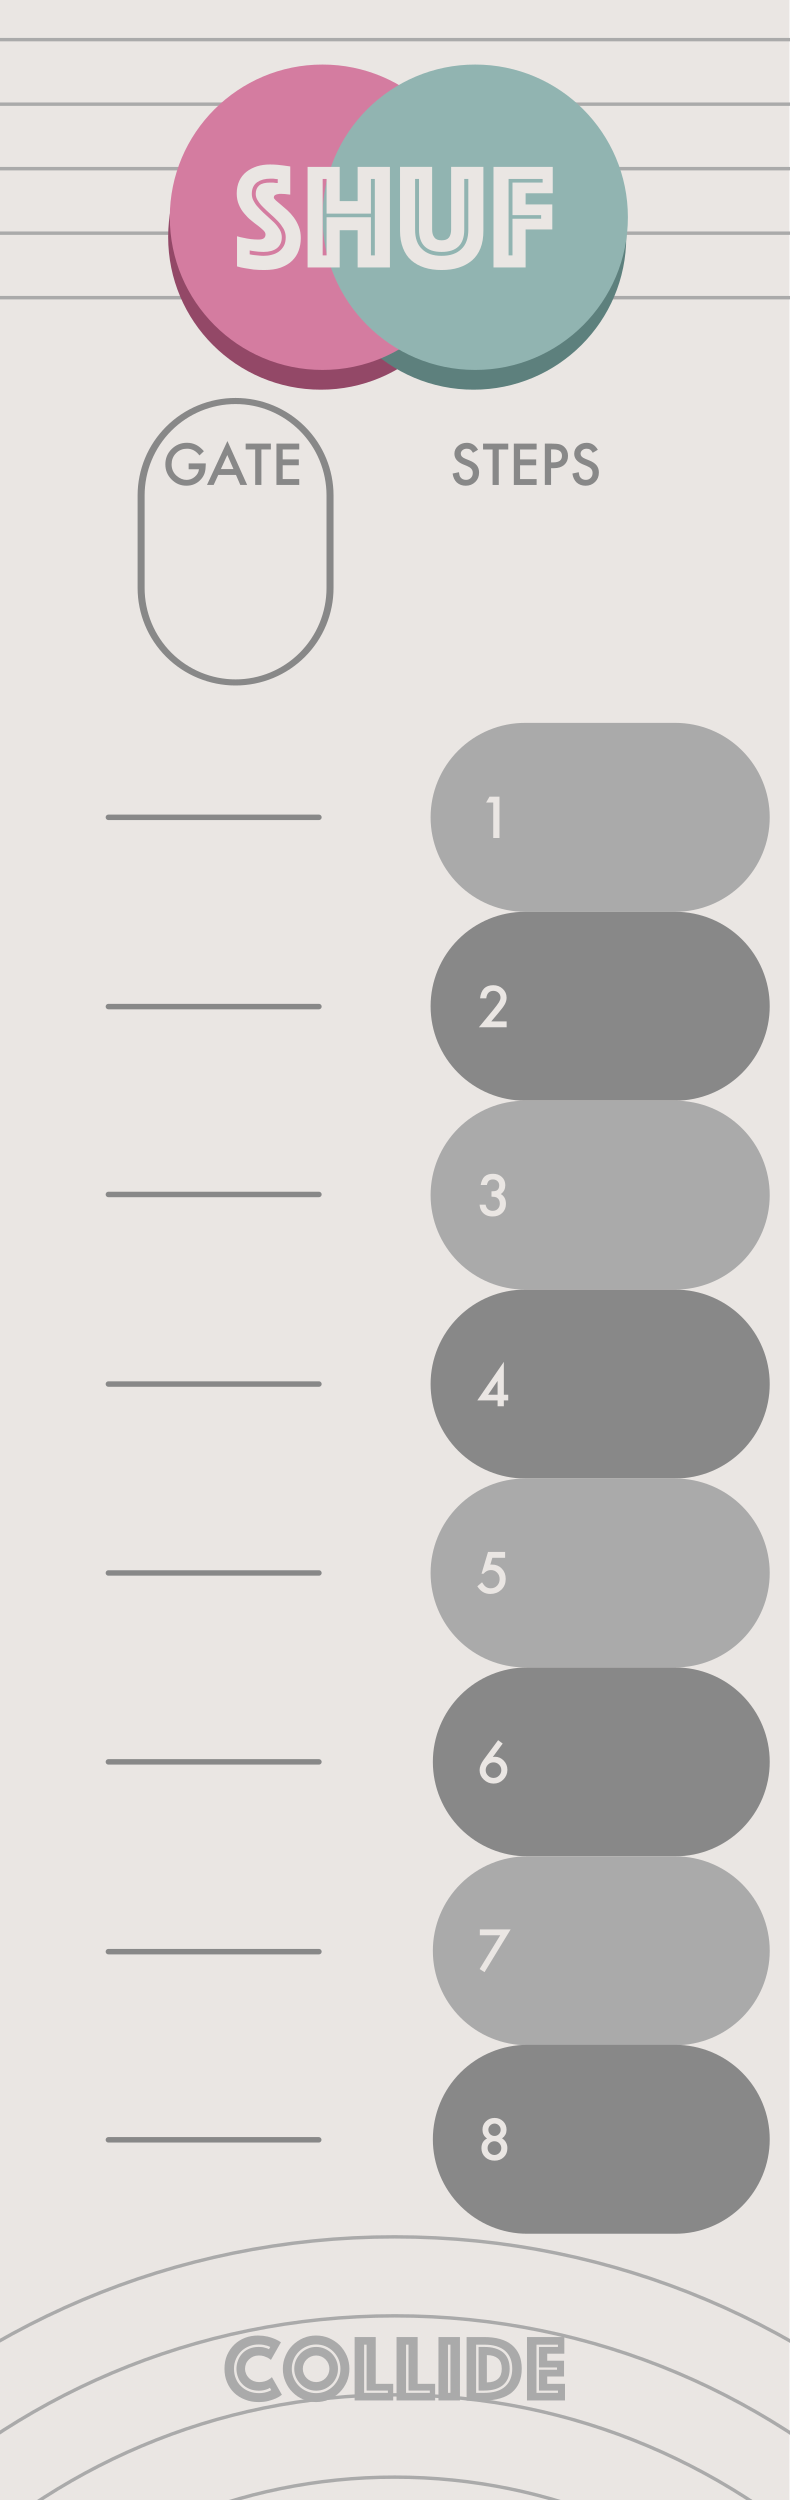
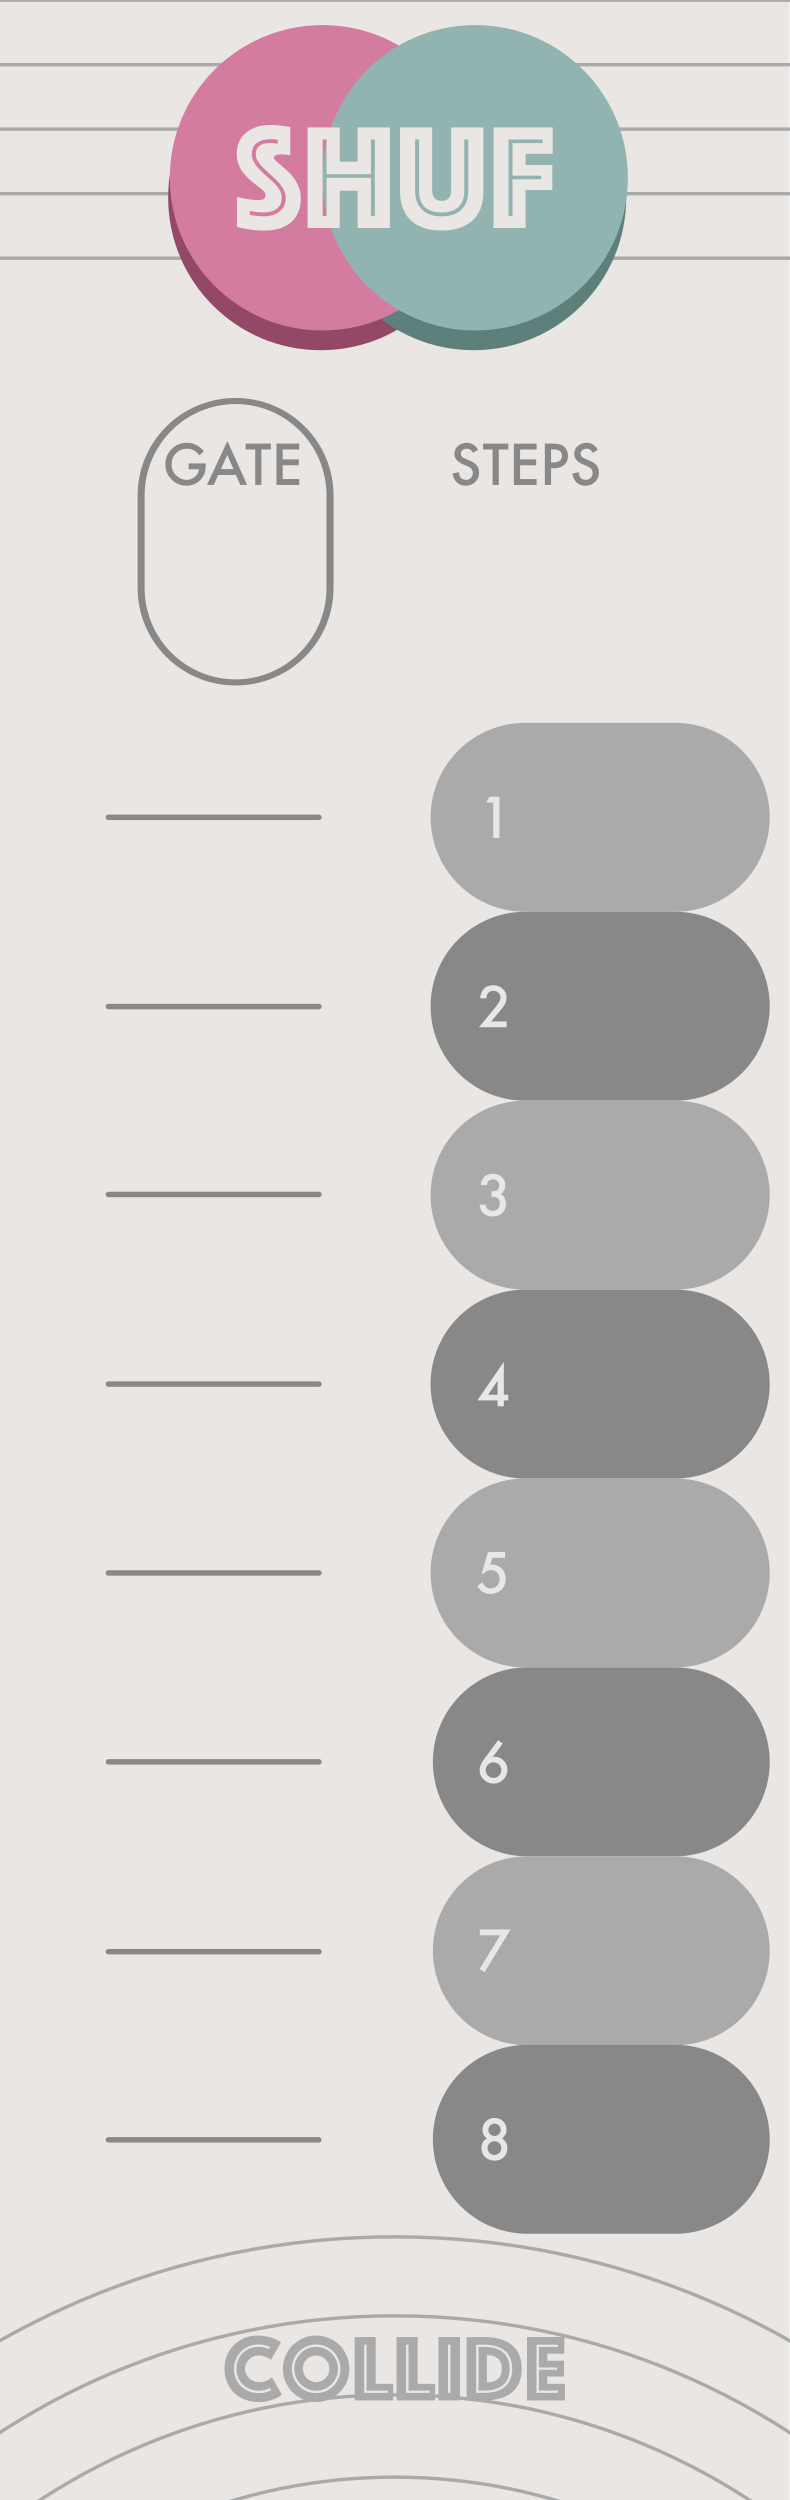
<svg xmlns="http://www.w3.org/2000/svg" width="100%" height="100%" viewBox="0 0 120 380" version="1.1" xml:space="preserve" style="fill-rule:evenodd;clip-rule:evenodd;stroke-linecap:round;stroke-linejoin:round;stroke-miterlimit:1.5;">
  <g id="background">
    <g transform="matrix(0.250246,0,0,0.250181,-1.19228e-14,0)">
      <rect x="0" y="0" width="479.528" height="1518.9" style="fill:rgb(234,230,227);" />
    </g>
-     <g transform="matrix(0.250246,0,0,0.250181,-1.25594e-15,-1.9804)">
+     <g transform="matrix(0.250246,0,0,0.250181,-1.25594e-15,-7.9804)">
      <path d="M0,32L479.528,32" style="fill:none;stroke:rgb(170,170,170);stroke-width:2.08px;" />
      <g transform="matrix(1,0,0,1,0,39.1931)">
        <path d="M0,32L479.528,32" style="fill:none;stroke:rgb(170,170,170);stroke-width:2.08px;" />
      </g>
      <g transform="matrix(1,0,0,1,0,78.3863)">
        <path d="M0,32L479.528,32" style="fill:none;stroke:rgb(170,170,170);stroke-width:2.08px;" />
      </g>
      <g transform="matrix(1,0,0,1,0,117.579)">
        <path d="M0,32L479.528,32" style="fill:none;stroke:rgb(170,170,170);stroke-width:2.08px;" />
      </g>
      <g transform="matrix(1,0,0,1,0,156.773)">
        <path d="M0,32L479.528,32" style="fill:none;stroke:rgb(170,170,170);stroke-width:2.08px;" />
      </g>
    </g>
    <g transform="matrix(0.250181,0,0,0.250181,39.0439,86.0907)">
      <g transform="matrix(0.869021,0,0,0.869021,241.926,574.305)">
        <circle cx="-182" cy="1072" r="397" style="fill:none;stroke:rgb(170,170,170);stroke-width:2.4px;" />
      </g>
      <g transform="matrix(0.994966,0,0,0.994966,264.848,439.293)">
        <circle cx="-182" cy="1072" r="397" style="fill:none;stroke:rgb(170,170,170);stroke-width:2.09px;" />
      </g>
      <g transform="matrix(1.11083,0,0,1.11083,285.935,313.087)">
        <circle cx="-182" cy="1072" r="397" style="fill:none;stroke:rgb(170,170,170);stroke-width:1.88px;" />
      </g>
      <g transform="matrix(1.2267,0,0,1.2267,307.023,186.88)">
        <circle cx="-182" cy="1072" r="397" style="fill:none;stroke:rgb(170,170,170);stroke-width:1.7px;" />
      </g>
    </g>
-     <g transform="matrix(0.250181,0,0,0.250181,0.640643,-13.7542)">
+     <g transform="matrix(0.250181,0,0,0.250181,0.640643,-19.7542)">
      <g transform="matrix(1,0,0,1,-1,8)">
        <g transform="matrix(1,0,0,1,6.20594,-24.898)">
          <circle cx="187.171" cy="215.865" r="92.774" style="fill:rgb(147,72,103);" />
        </g>
        <g transform="matrix(1,0,0,1,98.9803,-24.898)">
          <circle cx="187.171" cy="215.865" r="92.774" style="fill:rgb(93,128,125);" />
        </g>
      </g>
      <g transform="matrix(1,0,0,1,0,-4)">
        <g transform="matrix(1,0,0,1,6.20594,-24.898)">
          <circle cx="187.171" cy="215.865" r="92.774" style="fill:rgb(212,124,160);" />
        </g>
        <g transform="matrix(1,0,0,1,98.9803,-24.898)">
          <circle cx="187.171" cy="215.865" r="92.774" style="fill:rgb(145,180,177);" />
        </g>
      </g>
    </g>
    <g transform="matrix(0.288996,0,0,0.288996,11.1232,62.3544)">
      <g transform="matrix(50,0,0,50,78.576,1046.78)">
        <path d="M0.146,-0.333C0.146,-0.365 0.152,-0.395 0.163,-0.423C0.173,-0.451 0.189,-0.475 0.209,-0.496C0.229,-0.517 0.253,-0.533 0.282,-0.545C0.311,-0.557 0.343,-0.563 0.378,-0.563C0.395,-0.563 0.411,-0.562 0.425,-0.56C0.438,-0.557 0.45,-0.554 0.459,-0.551C0.47,-0.548 0.48,-0.544 0.488,-0.539L0.502,-0.563C0.491,-0.568 0.48,-0.572 0.468,-0.576C0.457,-0.579 0.444,-0.582 0.429,-0.585C0.414,-0.588 0.397,-0.589 0.378,-0.589C0.344,-0.589 0.312,-0.583 0.281,-0.571C0.25,-0.559 0.222,-0.542 0.199,-0.52C0.175,-0.497 0.156,-0.47 0.142,-0.439C0.127,-0.407 0.12,-0.372 0.12,-0.333C0.12,-0.294 0.127,-0.258 0.141,-0.227C0.154,-0.196 0.173,-0.169 0.197,-0.147C0.221,-0.124 0.249,-0.107 0.281,-0.095C0.313,-0.083 0.347,-0.077 0.383,-0.077C0.403,-0.077 0.421,-0.079 0.437,-0.082C0.453,-0.085 0.467,-0.089 0.478,-0.093C0.491,-0.098 0.502,-0.103 0.512,-0.109L0.498,-0.133C0.489,-0.127 0.479,-0.122 0.468,-0.118C0.458,-0.114 0.446,-0.111 0.432,-0.108C0.418,-0.105 0.402,-0.103 0.383,-0.103C0.346,-0.103 0.313,-0.109 0.284,-0.121C0.255,-0.133 0.23,-0.149 0.21,-0.17C0.189,-0.191 0.173,-0.215 0.163,-0.243C0.152,-0.271 0.146,-0.301 0.146,-0.333ZM0.02,-0.333C0.02,-0.386 0.029,-0.435 0.048,-0.478C0.067,-0.521 0.092,-0.557 0.124,-0.588C0.156,-0.619 0.193,-0.642 0.236,-0.659C0.279,-0.675 0.324,-0.683 0.372,-0.683C0.41,-0.683 0.444,-0.679 0.474,-0.672C0.503,-0.665 0.529,-0.656 0.55,-0.647C0.575,-0.636 0.596,-0.625 0.614,-0.612L0.509,-0.427C0.498,-0.435 0.487,-0.443 0.474,-0.45C0.463,-0.455 0.449,-0.46 0.434,-0.466C0.418,-0.471 0.4,-0.473 0.38,-0.473C0.359,-0.473 0.34,-0.469 0.323,-0.462C0.306,-0.455 0.291,-0.445 0.278,-0.432C0.265,-0.419 0.254,-0.405 0.247,-0.388C0.24,-0.371 0.236,-0.352 0.236,-0.333C0.236,-0.314 0.24,-0.296 0.248,-0.279C0.255,-0.262 0.266,-0.247 0.279,-0.234C0.292,-0.221 0.308,-0.211 0.326,-0.204C0.344,-0.197 0.364,-0.193 0.385,-0.193C0.406,-0.193 0.425,-0.196 0.442,-0.201C0.459,-0.206 0.473,-0.212 0.484,-0.219C0.497,-0.226 0.509,-0.235 0.519,-0.245L0.624,-0.06C0.606,-0.045 0.585,-0.032 0.56,-0.021C0.539,-0.012 0.513,-0.003 0.483,0.005C0.453,0.013 0.419,0.017 0.38,0.017C0.328,0.017 0.28,0.009 0.236,-0.009C0.192,-0.026 0.154,-0.049 0.122,-0.08C0.09,-0.111 0.065,-0.148 0.047,-0.191C0.029,-0.234 0.02,-0.281 0.02,-0.333Z" style="fill:rgb(170,170,170);fill-rule:nonzero;" />
      </g>
      <g transform="matrix(50,0,0,50,109.276,1046.78)">
        <path d="M0.02,-0.333C0.02,-0.381 0.029,-0.426 0.048,-0.469C0.066,-0.512 0.091,-0.549 0.123,-0.581C0.154,-0.612 0.191,-0.637 0.234,-0.656C0.277,-0.674 0.322,-0.683 0.37,-0.683C0.418,-0.683 0.463,-0.674 0.506,-0.656C0.549,-0.637 0.586,-0.612 0.618,-0.581C0.649,-0.549 0.674,-0.512 0.693,-0.469C0.711,-0.426 0.72,-0.381 0.72,-0.333C0.72,-0.285 0.711,-0.24 0.693,-0.197C0.674,-0.154 0.649,-0.117 0.618,-0.086C0.586,-0.054 0.549,-0.029 0.506,-0.011C0.463,0.008 0.418,0.017 0.37,0.017C0.322,0.017 0.277,0.008 0.234,-0.011C0.191,-0.029 0.154,-0.054 0.123,-0.086C0.091,-0.117 0.066,-0.154 0.048,-0.197C0.029,-0.24 0.02,-0.285 0.02,-0.333ZM0.114,-0.333C0.114,-0.298 0.121,-0.265 0.134,-0.234C0.147,-0.203 0.166,-0.175 0.189,-0.152C0.212,-0.129 0.24,-0.11 0.271,-0.097C0.302,-0.084 0.335,-0.077 0.37,-0.077C0.405,-0.077 0.439,-0.084 0.47,-0.097C0.501,-0.11 0.528,-0.129 0.551,-0.152C0.574,-0.175 0.593,-0.203 0.606,-0.234C0.619,-0.265 0.626,-0.298 0.626,-0.333C0.626,-0.368 0.619,-0.401 0.606,-0.433C0.593,-0.464 0.574,-0.491 0.551,-0.514C0.528,-0.537 0.501,-0.556 0.47,-0.569C0.439,-0.582 0.405,-0.589 0.37,-0.589C0.335,-0.589 0.302,-0.582 0.271,-0.569C0.24,-0.556 0.212,-0.537 0.189,-0.514C0.166,-0.491 0.147,-0.464 0.134,-0.433C0.121,-0.401 0.114,-0.368 0.114,-0.333ZM0.23,-0.333C0.23,-0.314 0.234,-0.296 0.241,-0.279C0.248,-0.262 0.258,-0.247 0.271,-0.234C0.284,-0.221 0.299,-0.211 0.316,-0.204C0.333,-0.197 0.351,-0.193 0.37,-0.193C0.389,-0.193 0.408,-0.197 0.425,-0.204C0.442,-0.211 0.456,-0.221 0.469,-0.234C0.482,-0.247 0.492,-0.262 0.499,-0.279C0.506,-0.296 0.51,-0.314 0.51,-0.333C0.51,-0.352 0.506,-0.371 0.499,-0.388C0.492,-0.405 0.482,-0.419 0.469,-0.432C0.456,-0.445 0.442,-0.455 0.425,-0.462C0.408,-0.469 0.389,-0.473 0.37,-0.473C0.351,-0.473 0.333,-0.469 0.316,-0.462C0.299,-0.455 0.284,-0.445 0.271,-0.432C0.258,-0.419 0.248,-0.405 0.241,-0.388C0.234,-0.371 0.23,-0.352 0.23,-0.333ZM0.37,-0.103C0.338,-0.103 0.308,-0.109 0.281,-0.121C0.253,-0.133 0.229,-0.15 0.208,-0.171C0.187,-0.192 0.17,-0.216 0.158,-0.244C0.146,-0.271 0.14,-0.301 0.14,-0.333C0.14,-0.365 0.146,-0.395 0.158,-0.423C0.17,-0.45 0.187,-0.474 0.208,-0.496C0.229,-0.517 0.253,-0.533 0.281,-0.545C0.308,-0.557 0.338,-0.563 0.37,-0.563C0.402,-0.563 0.432,-0.557 0.46,-0.545C0.487,-0.533 0.511,-0.517 0.533,-0.496C0.554,-0.474 0.57,-0.45 0.582,-0.423C0.594,-0.395 0.6,-0.365 0.6,-0.333C0.6,-0.301 0.594,-0.271 0.582,-0.244C0.57,-0.216 0.554,-0.192 0.533,-0.171C0.511,-0.15 0.487,-0.133 0.46,-0.121C0.432,-0.109 0.402,-0.103 0.37,-0.103Z" style="fill:rgb(170,170,170);fill-rule:nonzero;" />
      </g>
      <g transform="matrix(50,0,0,50,146.276,1046.78)">
-         <path d="M0.035,-0.667L0.257,-0.667L0.257,-0.175L0.441,-0.175L0.441,0L0.035,0L0.035,-0.667ZM0.385,-0.08L0.385,-0.104L0.161,-0.104L0.161,-0.587L0.135,-0.587L0.135,-0.08L0.385,-0.08Z" style="fill:rgb(170,170,170);fill-rule:nonzero;" />
+         <path d="M0.035,-0.667L0.257,-0.667L0.257,-0.175L0.441,-0.175L0.441,-0L0.035,-0L0.035,-0.667ZM0.385,-0.08L0.385,-0.104L0.161,-0.104L0.161,-0.587L0.135,-0.587L0.135,-0.08L0.385,-0.08Z" style="fill:rgb(170,170,170);fill-rule:nonzero;" />
      </g>
      <g transform="matrix(50,0,0,50,168.326,1046.78)">
-         <path d="M0.035,-0.667L0.257,-0.667L0.257,-0.175L0.441,-0.175L0.441,0L0.035,0L0.035,-0.667ZM0.385,-0.08L0.385,-0.104L0.161,-0.104L0.161,-0.587L0.135,-0.587L0.135,-0.08L0.385,-0.08Z" style="fill:rgb(170,170,170);fill-rule:nonzero;" />
+         <path d="M0.035,-0.667L0.257,-0.667L0.257,-0.175L0.441,-0.175L0.441,-0L0.035,-0L0.035,-0.667ZM0.385,-0.08L0.385,-0.104L0.161,-0.104L0.161,-0.587L0.135,-0.587L0.135,-0.08L0.385,-0.08Z" style="fill:rgb(170,170,170);fill-rule:nonzero;" />
      </g>
      <g transform="matrix(50,0,0,50,190.376,1046.78)">
-         <path d="M0.035,-0.667L0.261,-0.667L0.261,0L0.035,0L0.035,-0.667ZM0.161,-0.08L0.161,-0.587L0.135,-0.587L0.135,-0.08L0.161,-0.08Z" style="fill:rgb(170,170,170);fill-rule:nonzero;" />
+         <path d="M0.035,-0.667L0.261,-0.667L0.261,-0L0.035,-0L0.035,-0.667ZM0.161,-0.08L0.161,-0.587L0.135,-0.587L0.135,-0.08L0.161,-0.08Z" style="fill:rgb(170,170,170);fill-rule:nonzero;" />
      </g>
      <g transform="matrix(50,0,0,50,205.176,1046.78)">
-         <path d="M0.035,0L0.035,-0.667L0.22,-0.667C0.283,-0.667 0.339,-0.66 0.388,-0.646C0.437,-0.632 0.478,-0.611 0.512,-0.583C0.545,-0.555 0.571,-0.52 0.589,-0.479C0.606,-0.437 0.615,-0.389 0.615,-0.334C0.615,-0.279 0.606,-0.231 0.589,-0.19C0.571,-0.148 0.545,-0.113 0.512,-0.085C0.478,-0.057 0.437,-0.036 0.388,-0.022C0.339,-0.007 0.283,0 0.22,0L0.035,0ZM0.161,-0.104L0.161,-0.563L0.22,-0.563C0.305,-0.563 0.371,-0.544 0.418,-0.506C0.464,-0.467 0.488,-0.41 0.488,-0.334C0.488,-0.258 0.464,-0.201 0.418,-0.162C0.371,-0.123 0.305,-0.104 0.22,-0.104L0.161,-0.104ZM0.135,-0.08L0.22,-0.08C0.317,-0.08 0.391,-0.102 0.441,-0.147C0.49,-0.191 0.515,-0.253 0.515,-0.334C0.515,-0.415 0.49,-0.477 0.441,-0.521C0.391,-0.565 0.317,-0.587 0.22,-0.587L0.135,-0.587L0.135,-0.08ZM0.248,-0.19C0.298,-0.19 0.337,-0.202 0.364,-0.226C0.391,-0.249 0.405,-0.285 0.405,-0.334C0.405,-0.383 0.391,-0.419 0.364,-0.442C0.337,-0.465 0.298,-0.477 0.248,-0.477L0.248,-0.19Z" style="fill:rgb(170,170,170);fill-rule:nonzero;" />
+         <path d="M0.035,-0L0.035,-0.667L0.22,-0.667C0.283,-0.667 0.339,-0.66 0.388,-0.646C0.437,-0.632 0.478,-0.611 0.512,-0.583C0.545,-0.555 0.571,-0.52 0.589,-0.479C0.606,-0.437 0.615,-0.389 0.615,-0.334C0.615,-0.279 0.606,-0.231 0.589,-0.19C0.571,-0.148 0.545,-0.113 0.512,-0.085C0.478,-0.057 0.437,-0.036 0.388,-0.022C0.339,-0.007 0.283,-0 0.22,-0L0.035,-0ZM0.161,-0.104L0.161,-0.563L0.22,-0.563C0.305,-0.563 0.371,-0.544 0.418,-0.506C0.464,-0.467 0.488,-0.41 0.488,-0.334C0.488,-0.258 0.464,-0.201 0.418,-0.162C0.371,-0.123 0.305,-0.104 0.22,-0.104L0.161,-0.104ZM0.135,-0.08L0.22,-0.08C0.317,-0.08 0.391,-0.102 0.441,-0.147C0.49,-0.191 0.515,-0.253 0.515,-0.334C0.515,-0.415 0.49,-0.477 0.441,-0.521C0.391,-0.565 0.317,-0.587 0.22,-0.587L0.135,-0.587L0.135,-0.08ZM0.248,-0.19C0.298,-0.19 0.337,-0.202 0.364,-0.226C0.391,-0.249 0.405,-0.285 0.405,-0.334C0.405,-0.383 0.391,-0.419 0.364,-0.442C0.337,-0.465 0.298,-0.477 0.248,-0.477L0.248,-0.19Z" style="fill:rgb(170,170,170);fill-rule:nonzero;" />
      </g>
      <g transform="matrix(50,0,0,50,236.926,1046.78)">
-         <path d="M0.035,-0.667L0.428,-0.667L0.428,-0.492L0.248,-0.492L0.248,-0.418L0.425,-0.418L0.425,-0.252L0.248,-0.252L0.248,-0.175L0.435,-0.175L0.435,0L0.035,0L0.035,-0.667ZM0.361,-0.08L0.361,-0.104L0.161,-0.104L0.161,-0.323L0.351,-0.323L0.351,-0.347L0.161,-0.347L0.161,-0.563L0.361,-0.563L0.361,-0.587L0.135,-0.587L0.135,-0.08L0.361,-0.08Z" style="fill:rgb(170,170,170);fill-rule:nonzero;" />
-       </g>
-     </g>
-     <g transform="matrix(0.0949447,0,0,0.0949447,26.0868,-72.1411)">
+         <path d="M0.035,-0.667L0.428,-0.667L0.428,-0.492L0.248,-0.492L0.248,-0.418L0.425,-0.418L0.425,-0.252L0.248,-0.252L0.248,-0.175L0.435,-0.175L0.435,-0L0.035,-0L0.035,-0.667ZM0.361,-0.08L0.361,-0.104L0.161,-0.104L0.161,-0.323L0.351,-0.323L0.351,-0.347L0.161,-0.347L0.161,-0.563L0.361,-0.563L0.361,-0.587L0.135,-0.587L0.135,-0.08L0.361,-0.08Z" style="fill:rgb(170,170,170);fill-rule:nonzero;" />
+       </g>
+     </g>
+     <g transform="matrix(0.0949447,0,0,0.0949447,26.0868,-78.1411)">
      <g transform="matrix(241.379,0,0,241.379,100.602,1188)">
        <path d="M0.101,-0.087C0.11,-0.085 0.12,-0.083 0.131,-0.082C0.14,-0.081 0.15,-0.08 0.161,-0.079C0.171,-0.078 0.181,-0.077 0.192,-0.077C0.211,-0.077 0.229,-0.079 0.247,-0.084C0.264,-0.088 0.28,-0.095 0.294,-0.105C0.308,-0.115 0.319,-0.128 0.328,-0.144C0.336,-0.159 0.34,-0.178 0.34,-0.201C0.34,-0.22 0.335,-0.239 0.326,-0.256C0.316,-0.273 0.304,-0.29 0.289,-0.306C0.274,-0.322 0.258,-0.337 0.241,-0.352C0.224,-0.367 0.208,-0.382 0.193,-0.397C0.178,-0.411 0.165,-0.427 0.156,-0.442C0.146,-0.456 0.141,-0.472 0.141,-0.488C0.141,-0.512 0.149,-0.531 0.164,-0.544C0.179,-0.557 0.204,-0.563 0.238,-0.563C0.243,-0.563 0.249,-0.563 0.255,-0.563C0.26,-0.562 0.266,-0.562 0.271,-0.561C0.276,-0.56 0.282,-0.56 0.287,-0.56L0.287,-0.586C0.282,-0.586 0.277,-0.586 0.272,-0.587C0.267,-0.588 0.262,-0.588 0.257,-0.589C0.251,-0.589 0.245,-0.589 0.239,-0.589C0.203,-0.589 0.173,-0.581 0.15,-0.565C0.127,-0.548 0.115,-0.523 0.115,-0.488C0.115,-0.469 0.12,-0.452 0.13,-0.436C0.139,-0.419 0.152,-0.403 0.167,-0.388C0.182,-0.372 0.198,-0.357 0.215,-0.342C0.232,-0.327 0.247,-0.313 0.263,-0.298C0.278,-0.283 0.29,-0.267 0.3,-0.251C0.309,-0.235 0.314,-0.218 0.314,-0.201C0.314,-0.169 0.303,-0.145 0.282,-0.128C0.26,-0.111 0.23,-0.103 0.192,-0.103C0.169,-0.103 0.149,-0.105 0.13,-0.108C0.12,-0.109 0.11,-0.111 0.101,-0.113L0.101,-0.087ZM0.017,-0.207C0.032,-0.202 0.047,-0.199 0.063,-0.196C0.076,-0.193 0.092,-0.19 0.109,-0.188C0.126,-0.186 0.143,-0.185 0.16,-0.185C0.191,-0.185 0.206,-0.196 0.206,-0.219C0.206,-0.228 0.201,-0.237 0.192,-0.246C0.183,-0.255 0.171,-0.265 0.157,-0.276C0.142,-0.286 0.127,-0.299 0.111,-0.312C0.094,-0.325 0.079,-0.341 0.065,-0.358C0.05,-0.375 0.038,-0.395 0.029,-0.417C0.02,-0.438 0.015,-0.463 0.015,-0.491C0.015,-0.522 0.021,-0.55 0.032,-0.574C0.043,-0.598 0.059,-0.618 0.079,-0.634C0.099,-0.65 0.123,-0.662 0.15,-0.671C0.177,-0.679 0.205,-0.683 0.236,-0.683C0.252,-0.683 0.268,-0.682 0.284,-0.681C0.3,-0.679 0.314,-0.677 0.327,-0.676C0.342,-0.674 0.356,-0.672 0.37,-0.67L0.37,-0.483L0.334,-0.487C0.327,-0.488 0.32,-0.488 0.313,-0.488C0.309,-0.488 0.304,-0.488 0.298,-0.488C0.292,-0.487 0.286,-0.486 0.281,-0.485C0.276,-0.484 0.271,-0.481 0.267,-0.478C0.263,-0.475 0.261,-0.47 0.261,-0.464C0.261,-0.459 0.266,-0.452 0.275,-0.444C0.284,-0.436 0.295,-0.427 0.308,-0.416C0.321,-0.405 0.335,-0.393 0.351,-0.379C0.366,-0.365 0.381,-0.349 0.394,-0.331C0.407,-0.313 0.418,-0.293 0.427,-0.27C0.436,-0.247 0.44,-0.222 0.44,-0.194C0.44,-0.165 0.435,-0.137 0.426,-0.112C0.417,-0.086 0.402,-0.064 0.383,-0.045C0.363,-0.025 0.338,-0.011 0.307,0.001C0.276,0.012 0.24,0.017 0.198,0.017C0.173,0.017 0.149,0.016 0.128,0.014C0.106,0.011 0.087,0.008 0.07,0.005C0.051,0.002 0.033,-0.002 0.017,-0.007L0.017,-0.207Z" style="fill:rgb(234,230,227);fill-rule:nonzero;" />
      </g>
      <g transform="matrix(241.379,0,0,241.379,209.223,1188)">
-         <path d="M0.035,-0.667L0.248,-0.667L0.248,-0.44L0.367,-0.44L0.367,-0.667L0.581,-0.667L0.581,0L0.367,0L0.367,-0.247L0.248,-0.247L0.248,0L0.035,0L0.035,-0.667ZM0.161,-0.08L0.161,-0.333L0.455,-0.333L0.455,-0.08L0.481,-0.08L0.481,-0.587L0.455,-0.587L0.455,-0.357L0.161,-0.357L0.161,-0.587L0.135,-0.587L0.135,-0.08L0.161,-0.08Z" style="fill:rgb(234,230,227);fill-rule:nonzero;" />
+         <path d="M0.035,-0.667L0.248,-0.667L0.248,-0.44L0.367,-0.44L0.367,-0.667L0.581,-0.667L0.581,-0L0.367,-0L0.367,-0.247L0.248,-0.247L0.248,-0L0.035,-0L0.035,-0.667ZM0.161,-0.08L0.161,-0.333L0.455,-0.333L0.455,-0.08L0.481,-0.08L0.481,-0.587L0.455,-0.587L0.455,-0.357L0.161,-0.357L0.161,-0.587L0.135,-0.587L0.135,-0.08L0.161,-0.08Z" style="fill:rgb(234,230,227);fill-rule:nonzero;" />
      </g>
      <g transform="matrix(241.379,0,0,241.379,357.913,1188)">
        <path d="M0.308,0.017C0.266,0.017 0.228,0.012 0.194,0.001C0.16,-0.01 0.131,-0.026 0.107,-0.047C0.083,-0.068 0.065,-0.095 0.052,-0.128C0.039,-0.161 0.032,-0.199 0.032,-0.243L0.032,-0.667L0.245,-0.667L0.245,-0.252C0.245,-0.229 0.25,-0.211 0.26,-0.199C0.269,-0.186 0.285,-0.18 0.308,-0.18C0.331,-0.18 0.347,-0.186 0.357,-0.199C0.366,-0.211 0.371,-0.229 0.371,-0.252L0.371,-0.667L0.585,-0.667L0.585,-0.243C0.585,-0.199 0.579,-0.161 0.566,-0.128C0.553,-0.095 0.534,-0.068 0.51,-0.047C0.485,-0.026 0.456,-0.01 0.422,0.001C0.388,0.012 0.35,0.017 0.308,0.017ZM0.308,-0.103C0.208,-0.103 0.158,-0.152 0.158,-0.25L0.158,-0.587L0.132,-0.587L0.132,-0.25C0.132,-0.194 0.147,-0.151 0.178,-0.122C0.208,-0.092 0.251,-0.077 0.308,-0.077C0.365,-0.077 0.408,-0.092 0.439,-0.122C0.47,-0.151 0.485,-0.194 0.485,-0.25L0.485,-0.587L0.458,-0.587L0.458,-0.25C0.458,-0.152 0.408,-0.103 0.308,-0.103Z" style="fill:rgb(234,230,227);fill-rule:nonzero;" />
      </g>
      <g transform="matrix(241.379,0,0,241.379,506.844,1188)">
-         <path d="M0.035,-0.667L0.428,-0.667L0.428,-0.492L0.248,-0.492L0.248,-0.418L0.425,-0.418L0.425,-0.252L0.248,-0.252L0.248,0L0.035,0L0.035,-0.667ZM0.161,-0.08L0.161,-0.323L0.351,-0.323L0.351,-0.347L0.161,-0.347L0.161,-0.563L0.361,-0.563L0.361,-0.587L0.135,-0.587L0.135,-0.08L0.161,-0.08Z" style="fill:rgb(234,230,227);fill-rule:nonzero;" />
+         <path d="M0.035,-0.667L0.428,-0.667L0.428,-0.492L0.248,-0.492L0.248,-0.418L0.425,-0.418L0.425,-0.252L0.248,-0.252L0.248,-0L0.035,-0L0.035,-0.667ZM0.161,-0.08L0.161,-0.323L0.351,-0.323L0.351,-0.347L0.161,-0.347L0.161,-0.563L0.361,-0.563L0.361,-0.587L0.135,-0.587L0.135,-0.08L0.161,-0.08Z" style="fill:rgb(234,230,227);fill-rule:nonzero;" />
      </g>
    </g>
  </g>
  <g id="panel" transform="matrix(0.250181,0,0,0.250181,0.0155521,0)">
    <g transform="matrix(7.57526e-17,-1.23713,1.29587,7.93494e-17,-965.639,678.419)">
      <path d="M193.377,991.281C193.377,979.537 188.49,968.274 179.791,959.97C171.093,951.665 159.295,947 146.993,947C146.991,947 146.988,947 146.986,947C134.684,947 122.886,951.665 114.188,959.97C105.489,968.274 100.602,979.537 100.602,991.281C100.602,1013.26 100.602,1039.74 100.602,1061.72C100.602,1073.46 105.489,1084.73 114.188,1093.03C122.886,1101.34 134.684,1106 146.986,1106C146.988,1106 146.991,1106 146.993,1106C159.295,1106 171.093,1101.34 179.791,1093.03C188.49,1084.73 193.377,1073.46 193.377,1061.72C193.377,1039.74 193.377,1013.26 193.377,991.281Z" style="fill:rgb(170,170,170);" />
    </g>
    <g transform="matrix(7.57526e-17,-1.23713,1.29587,7.93494e-17,-965.639,793.194)">
      <path d="M193.377,991.281C193.377,979.537 188.49,968.274 179.791,959.97C171.093,951.665 159.295,947 146.993,947C146.991,947 146.988,947 146.986,947C134.684,947 122.886,951.665 114.188,959.97C105.489,968.274 100.602,979.537 100.602,991.281C100.602,1013.26 100.602,1039.74 100.602,1061.72C100.602,1073.46 105.489,1084.73 114.188,1093.03C122.886,1101.34 134.684,1106 146.986,1106C146.988,1106 146.991,1106 146.993,1106C159.295,1106 171.093,1101.34 179.791,1093.03C188.49,1084.73 193.377,1073.46 193.377,1061.72C193.377,1039.74 193.377,1013.26 193.377,991.281Z" style="fill:rgb(136,136,136);" />
    </g>
    <g transform="matrix(7.57526e-17,-1.23713,1.29587,7.93494e-17,-965.639,907.968)">
      <path d="M193.377,991.281C193.377,979.537 188.49,968.274 179.791,959.97C171.093,951.665 159.295,947 146.993,947C146.991,947 146.988,947 146.986,947C134.684,947 122.886,951.665 114.188,959.97C105.489,968.274 100.602,979.537 100.602,991.281C100.602,1013.26 100.602,1039.74 100.602,1061.72C100.602,1073.46 105.489,1084.73 114.188,1093.03C122.886,1101.34 134.684,1106 146.986,1106C146.988,1106 146.991,1106 146.993,1106C159.295,1106 171.093,1101.34 179.791,1093.03C188.49,1084.73 193.377,1073.46 193.377,1061.72C193.377,1039.74 193.377,1013.26 193.377,991.281Z" style="fill:rgb(170,170,170);" />
    </g>
    <g transform="matrix(7.57526e-17,-1.23713,1.29587,7.93494e-17,-965.639,1022.74)">
      <path d="M193.377,991.281C193.377,979.537 188.49,968.274 179.791,959.97C171.093,951.665 159.295,947 146.993,947C146.991,947 146.988,947 146.986,947C134.684,947 122.886,951.665 114.188,959.97C105.489,968.274 100.602,979.537 100.602,991.281C100.602,1013.26 100.602,1039.74 100.602,1061.72C100.602,1073.46 105.489,1084.73 114.188,1093.03C122.886,1101.34 134.684,1106 146.986,1106C146.988,1106 146.991,1106 146.993,1106C159.295,1106 171.093,1101.34 179.791,1093.03C188.49,1084.73 193.377,1073.46 193.377,1061.72C193.377,1039.74 193.377,1013.26 193.377,991.281Z" style="fill:rgb(136,136,136);" />
    </g>
    <g transform="matrix(7.57526e-17,-1.23713,1.29587,7.93494e-17,-965.639,1137.52)">
      <path d="M193.377,991.281C193.377,979.537 188.49,968.274 179.791,959.97C171.093,951.665 159.295,947 146.993,947C146.991,947 146.988,947 146.986,947C134.684,947 122.886,951.665 114.188,959.97C105.489,968.274 100.602,979.537 100.602,991.281C100.602,1013.26 100.602,1039.74 100.602,1061.72C100.602,1073.46 105.489,1084.73 114.188,1093.03C122.886,1101.34 134.684,1106 146.986,1106C146.988,1106 146.991,1106 146.993,1106C159.295,1106 171.093,1101.34 179.791,1093.03C188.49,1084.73 193.377,1073.46 193.377,1061.72C193.377,1039.74 193.377,1013.26 193.377,991.281Z" style="fill:rgb(170,170,170);" />
    </g>
    <g transform="matrix(7.57526e-17,-1.23713,1.28727,7.88226e-17,-956.122,1252.29)">
      <path d="M193.377,991.577C193.377,979.754 188.49,968.416 179.791,960.056C171.093,951.696 159.295,947 146.993,947C146.991,947 146.988,947 146.986,947C134.684,947 122.886,951.696 114.188,960.056C105.489,968.416 100.602,979.754 100.602,991.577C100.602,1013.4 100.602,1039.6 100.602,1061.42C100.602,1073.25 105.489,1084.58 114.188,1092.94C122.886,1101.3 134.684,1106 146.986,1106C146.988,1106 146.991,1106 146.993,1106C159.295,1106 171.093,1101.3 179.791,1092.94C188.49,1084.58 193.377,1073.25 193.377,1061.42C193.377,1039.6 193.377,1013.4 193.377,991.577Z" style="fill:rgb(136,136,136);" />
    </g>
    <g transform="matrix(7.57526e-17,-1.23713,1.28727,7.88226e-17,-956.122,1367.07)">
      <path d="M193.377,991.577C193.377,979.754 188.49,968.416 179.791,960.056C171.093,951.696 159.295,947 146.993,947C146.991,947 146.988,947 146.986,947C134.684,947 122.886,951.696 114.188,960.056C105.489,968.416 100.602,979.754 100.602,991.577C100.602,1013.4 100.602,1039.6 100.602,1061.42C100.602,1073.25 105.489,1084.58 114.188,1092.94C122.886,1101.3 134.684,1106 146.986,1106C146.988,1106 146.991,1106 146.993,1106C159.295,1106 171.093,1101.3 179.791,1092.94C188.49,1084.58 193.377,1073.25 193.377,1061.42C193.377,1039.6 193.377,1013.4 193.377,991.577Z" style="fill:rgb(170,170,170);" />
    </g>
    <g transform="matrix(7.57526e-17,-1.23713,1.28727,7.88226e-17,-956.122,1481.6)">
      <path d="M193.377,991.577C193.377,979.754 188.49,968.416 179.791,960.056C171.093,951.696 159.295,947 146.993,947C146.991,947 146.988,947 146.986,947C134.684,947 122.886,951.696 114.188,960.056C105.489,968.416 100.602,979.754 100.602,991.577C100.602,1013.4 100.602,1039.6 100.602,1061.42C100.602,1073.25 105.489,1084.58 114.188,1092.94C122.886,1101.3 134.684,1106 146.986,1106C146.988,1106 146.991,1106 146.993,1106C159.295,1106 171.093,1101.3 179.791,1092.94C188.49,1084.58 193.377,1073.25 193.377,1061.42C193.377,1039.6 193.377,1013.4 193.377,991.577Z" style="fill:rgb(136,136,136);" />
    </g>
    <g transform="matrix(0.174645,0,0,0.174645,272.449,379.118)">
      <g transform="matrix(190.725,0,0,190.725,103.823,744.432)">
-         <path d="M0.271,-0.647L0.141,-0.647L0.203,-0.754L0.385,-0.754L0.385,0L0.271,0L0.271,-0.647Z" style="fill:rgb(234,230,227);fill-rule:nonzero;" />
+         <path d="M0.271,-0.647L0.141,-0.647L0.203,-0.754L0.385,-0.754L0.385,-0L0.271,-0L0.271,-0.647Z" style="fill:rgb(234,230,227);fill-rule:nonzero;" />
      </g>
    </g>
    <g transform="matrix(0.174645,0,0,0.174645,271.937,494.104)">
      <g transform="matrix(190.725,0,0,190.725,103.823,744.432)">
-         <path d="M0.25,-0.107L0.531,-0.107L0.531,0L0.025,0L0.287,-0.317C0.312,-0.348 0.334,-0.376 0.351,-0.399C0.369,-0.422 0.382,-0.441 0.391,-0.457C0.41,-0.488 0.419,-0.515 0.419,-0.54C0.419,-0.575 0.407,-0.604 0.382,-0.628C0.357,-0.652 0.326,-0.664 0.29,-0.664C0.214,-0.664 0.17,-0.618 0.159,-0.528L0.046,-0.528C0.064,-0.687 0.144,-0.767 0.287,-0.767C0.355,-0.767 0.413,-0.745 0.459,-0.701C0.506,-0.658 0.53,-0.604 0.53,-0.539C0.53,-0.498 0.519,-0.458 0.497,-0.418C0.486,-0.398 0.47,-0.374 0.448,-0.345C0.427,-0.317 0.4,-0.284 0.368,-0.246L0.25,-0.107Z" style="fill:rgb(234,230,227);fill-rule:nonzero;" />
+         <path d="M0.25,-0.107L0.531,-0.107L0.531,-0L0.025,-0L0.287,-0.317C0.312,-0.348 0.334,-0.376 0.351,-0.399C0.369,-0.422 0.382,-0.441 0.391,-0.457C0.41,-0.488 0.419,-0.515 0.419,-0.54C0.419,-0.575 0.407,-0.604 0.382,-0.628C0.357,-0.652 0.326,-0.664 0.29,-0.664C0.214,-0.664 0.17,-0.618 0.159,-0.528L0.046,-0.528C0.064,-0.687 0.144,-0.767 0.287,-0.767C0.355,-0.767 0.413,-0.745 0.459,-0.701C0.506,-0.658 0.53,-0.604 0.53,-0.539C0.53,-0.498 0.519,-0.458 0.497,-0.418C0.486,-0.398 0.47,-0.374 0.448,-0.345C0.427,-0.317 0.4,-0.284 0.368,-0.246L0.25,-0.107Z" style="fill:rgb(234,230,227);fill-rule:nonzero;" />
      </g>
    </g>
    <g transform="matrix(0.174645,0,0,0.174645,271.782,608.683)">
      <g transform="matrix(190.725,0,0,190.725,103.823,744.432)">
        <path d="M0.259,-0.35L0.259,-0.447C0.307,-0.447 0.339,-0.453 0.356,-0.463C0.386,-0.482 0.4,-0.513 0.4,-0.554C0.4,-0.586 0.39,-0.613 0.368,-0.633C0.347,-0.653 0.319,-0.664 0.286,-0.664C0.254,-0.664 0.23,-0.656 0.212,-0.641C0.196,-0.625 0.183,-0.599 0.175,-0.562L0.062,-0.562C0.074,-0.632 0.098,-0.684 0.134,-0.718C0.171,-0.751 0.222,-0.767 0.287,-0.767C0.353,-0.767 0.407,-0.748 0.449,-0.708C0.49,-0.67 0.511,-0.62 0.511,-0.559C0.511,-0.49 0.484,-0.436 0.429,-0.397C0.492,-0.361 0.523,-0.301 0.523,-0.218C0.523,-0.151 0.5,-0.095 0.455,-0.052C0.409,-0.009 0.351,0.012 0.279,0.012C0.188,0.012 0.121,-0.021 0.077,-0.088C0.059,-0.116 0.047,-0.155 0.042,-0.204L0.152,-0.204C0.158,-0.168 0.172,-0.14 0.195,-0.12C0.218,-0.101 0.247,-0.091 0.284,-0.091C0.32,-0.091 0.351,-0.104 0.375,-0.128C0.399,-0.153 0.411,-0.185 0.411,-0.223C0.411,-0.274 0.393,-0.31 0.357,-0.332C0.336,-0.344 0.303,-0.35 0.259,-0.35Z" style="fill:rgb(234,230,227);fill-rule:nonzero;" />
      </g>
    </g>
    <g transform="matrix(0.174645,0,0,0.174645,271.498,724.376)">
      <g transform="matrix(190.725,0,0,190.725,103.823,744.432)">
-         <path d="M0.493,-0.21L0.573,-0.21L0.573,-0.107L0.493,-0.107L0.493,0L0.379,0L0.379,-0.107L0.009,-0.107L0.493,-0.81L0.493,-0.21ZM0.379,-0.21L0.379,-0.463L0.206,-0.21L0.379,-0.21Z" style="fill:rgb(234,230,227);fill-rule:nonzero;" />
+         <path d="M0.493,-0.21L0.573,-0.21L0.573,-0.107L0.493,-0.107L0.493,-0L0.379,-0L0.379,-0.107L0.009,-0.107L0.493,-0.81L0.493,-0.21ZM0.379,-0.21L0.379,-0.463L0.206,-0.21L0.379,-0.21Z" style="fill:rgb(234,230,227);fill-rule:nonzero;" />
      </g>
    </g>
    <g transform="matrix(0.174645,0,0,0.174645,271.173,838.012)">
      <g transform="matrix(190.725,0,0,190.725,103.823,744.432)">
        <path d="M0.526,-0.647L0.293,-0.647L0.256,-0.522C0.262,-0.523 0.267,-0.524 0.272,-0.524C0.277,-0.524 0.282,-0.524 0.286,-0.524C0.359,-0.524 0.419,-0.5 0.466,-0.45C0.514,-0.401 0.537,-0.338 0.537,-0.261C0.537,-0.182 0.51,-0.116 0.457,-0.065C0.404,-0.014 0.336,0.012 0.255,0.012C0.155,0.012 0.077,-0.035 0.019,-0.128L0.105,-0.201C0.129,-0.161 0.153,-0.132 0.177,-0.116C0.201,-0.099 0.23,-0.091 0.265,-0.091C0.311,-0.091 0.349,-0.107 0.38,-0.139C0.411,-0.172 0.426,-0.212 0.426,-0.259C0.426,-0.307 0.411,-0.346 0.38,-0.377C0.35,-0.409 0.312,-0.424 0.266,-0.424C0.215,-0.424 0.17,-0.402 0.133,-0.357L0.096,-0.357L0.214,-0.754L0.526,-0.754L0.526,-0.647Z" style="fill:rgb(234,230,227);fill-rule:nonzero;" />
      </g>
    </g>
    <g transform="matrix(0.174645,0,0,0.174645,271.36,953.226)">
      <g transform="matrix(190.725,0,0,190.725,103.823,744.432)">
        <path d="M0.393,-0.78L0.476,-0.718L0.296,-0.473C0.306,-0.474 0.314,-0.475 0.321,-0.476C0.328,-0.476 0.333,-0.477 0.337,-0.477C0.398,-0.477 0.451,-0.453 0.496,-0.406C0.54,-0.36 0.562,-0.304 0.562,-0.239C0.562,-0.17 0.537,-0.111 0.488,-0.062C0.439,-0.012 0.38,0.012 0.311,0.012C0.242,0.012 0.182,-0.012 0.131,-0.061C0.08,-0.109 0.055,-0.167 0.055,-0.233C0.055,-0.292 0.08,-0.356 0.129,-0.422L0.393,-0.78ZM0.451,-0.232C0.451,-0.272 0.437,-0.306 0.41,-0.333C0.382,-0.361 0.348,-0.375 0.309,-0.375C0.269,-0.375 0.235,-0.362 0.208,-0.334C0.18,-0.306 0.166,-0.273 0.166,-0.233C0.166,-0.194 0.18,-0.16 0.208,-0.133C0.235,-0.105 0.269,-0.091 0.309,-0.091C0.348,-0.091 0.382,-0.105 0.409,-0.133C0.437,-0.161 0.451,-0.194 0.451,-0.232Z" style="fill:rgb(234,230,227);fill-rule:nonzero;" />
      </g>
    </g>
    <g transform="matrix(0.174645,0,0,0.174645,271.604,1067.33)">
      <g transform="matrix(190.725,0,0,190.725,103.823,744.432)">
        <path d="M0.424,-0.647L0.052,-0.647L0.052,-0.754L0.614,-0.754L0.138,0.026L0.048,-0.031L0.424,-0.647Z" style="fill:rgb(234,230,227);fill-rule:nonzero;" />
      </g>
    </g>
    <g transform="matrix(0.174645,0,0,0.174645,271.913,1182.31)">
      <g transform="matrix(190.725,0,0,190.725,103.823,744.432)">
        <path d="M0.174,-0.392C0.118,-0.431 0.091,-0.484 0.091,-0.552C0.091,-0.613 0.112,-0.664 0.154,-0.705C0.196,-0.746 0.249,-0.767 0.312,-0.767C0.374,-0.767 0.426,-0.746 0.468,-0.705C0.509,-0.664 0.53,-0.613 0.53,-0.551C0.53,-0.486 0.503,-0.434 0.448,-0.393C0.478,-0.376 0.502,-0.353 0.519,-0.321C0.537,-0.29 0.545,-0.255 0.545,-0.216C0.545,-0.149 0.524,-0.094 0.48,-0.052C0.436,-0.009 0.381,0.012 0.313,0.012C0.243,0.012 0.185,-0.009 0.14,-0.052C0.095,-0.095 0.072,-0.149 0.072,-0.214C0.072,-0.299 0.106,-0.358 0.174,-0.392ZM0.198,-0.552C0.198,-0.52 0.209,-0.493 0.23,-0.471C0.253,-0.449 0.279,-0.438 0.311,-0.438C0.341,-0.438 0.368,-0.449 0.39,-0.471C0.412,-0.493 0.423,-0.52 0.423,-0.551C0.423,-0.582 0.412,-0.608 0.39,-0.63C0.368,-0.653 0.341,-0.664 0.311,-0.664C0.28,-0.664 0.253,-0.653 0.231,-0.63C0.209,-0.608 0.198,-0.582 0.198,-0.552ZM0.184,-0.218C0.184,-0.183 0.196,-0.153 0.22,-0.128C0.244,-0.104 0.274,-0.091 0.309,-0.091C0.343,-0.091 0.373,-0.104 0.397,-0.128C0.421,-0.153 0.434,-0.182 0.434,-0.217C0.434,-0.252 0.421,-0.281 0.397,-0.306C0.373,-0.33 0.343,-0.342 0.309,-0.342C0.274,-0.342 0.245,-0.33 0.22,-0.306C0.196,-0.281 0.184,-0.252 0.184,-0.218Z" style="fill:rgb(234,230,227);fill-rule:nonzero;" />
      </g>
    </g>
    <g transform="matrix(0.153274,0,0,0.153274,75.0177,224.575)">
      <g transform="matrix(217.318,0,0,217.318,154.069,457.049)">
        <path d="M0.478,-0.393L0.79,-0.393L0.79,-0.368C0.79,-0.311 0.783,-0.261 0.77,-0.217C0.757,-0.177 0.735,-0.139 0.704,-0.104C0.634,-0.025 0.545,0.014 0.437,0.014C0.331,0.014 0.241,-0.024 0.166,-0.1C0.09,-0.177 0.053,-0.268 0.053,-0.375C0.053,-0.485 0.091,-0.578 0.167,-0.654C0.244,-0.73 0.337,-0.769 0.447,-0.769C0.506,-0.769 0.561,-0.757 0.612,-0.732C0.661,-0.708 0.709,-0.669 0.756,-0.615L0.675,-0.538C0.613,-0.62 0.538,-0.661 0.449,-0.661C0.369,-0.661 0.302,-0.634 0.248,-0.579C0.194,-0.525 0.167,-0.457 0.167,-0.375C0.167,-0.292 0.197,-0.222 0.257,-0.168C0.314,-0.118 0.375,-0.092 0.44,-0.092C0.496,-0.092 0.547,-0.111 0.591,-0.149C0.636,-0.187 0.661,-0.233 0.666,-0.286L0.478,-0.286L0.478,-0.393Z" style="fill:rgb(136,136,136);fill-rule:nonzero;" />
      </g>
      <g transform="matrix(217.318,0,0,217.318,329.685,457.049)">
-         <path d="M0.533,-0.183L0.21,-0.183L0.126,0L0.004,0L0.377,-0.801L0.737,0L0.612,0L0.533,-0.183ZM0.487,-0.29L0.375,-0.546L0.258,-0.29L0.487,-0.29Z" style="fill:rgb(136,136,136);fill-rule:nonzero;" />
+         <path d="M0.533,-0.183L0.21,-0.183L0.126,-0L0.004,-0L0.377,-0.801L0.737,-0L0.612,-0L0.533,-0.183ZM0.487,-0.29L0.375,-0.546L0.258,-0.29L0.487,-0.29Z" style="fill:rgb(136,136,136);fill-rule:nonzero;" />
      </g>
      <g transform="matrix(217.318,0,0,217.318,481.531,457.049)">
-         <path d="M0.298,-0.647L0.298,0L0.185,0L0.185,-0.647L0.011,-0.647L0.011,-0.754L0.471,-0.754L0.471,-0.647L0.298,-0.647Z" style="fill:rgb(136,136,136);fill-rule:nonzero;" />
+         <path d="M0.298,-0.647L0.298,-0L0.185,-0L0.185,-0.647L0.011,-0.647L0.011,-0.754L0.471,-0.754L0.471,-0.647L0.298,-0.647Z" style="fill:rgb(136,136,136);fill-rule:nonzero;" />
      </g>
      <g transform="matrix(217.318,0,0,217.318,586.37,457.049)">
-         <path d="M0.506,-0.647L0.204,-0.647L0.204,-0.466L0.498,-0.466L0.498,-0.359L0.204,-0.359L0.204,-0.107L0.506,-0.107L0.506,0L0.09,0L0.09,-0.754L0.506,-0.754L0.506,-0.647Z" style="fill:rgb(136,136,136);fill-rule:nonzero;" />
+         <path d="M0.506,-0.647L0.204,-0.647L0.204,-0.466L0.498,-0.466L0.498,-0.359L0.204,-0.359L0.204,-0.107L0.506,-0.107L0.506,-0L0.09,-0L0.09,-0.754L0.506,-0.754L0.506,-0.647Z" style="fill:rgb(136,136,136);fill-rule:nonzero;" />
      </g>
    </g>
    <g transform="matrix(0.153274,0,0,0.153274,249.542,224.591)">
      <g transform="matrix(217.318,0,0,217.318,154.069,457.049)">
        <path d="M0.517,-0.642L0.424,-0.587C0.407,-0.617 0.391,-0.636 0.375,-0.646C0.359,-0.656 0.338,-0.661 0.312,-0.661C0.28,-0.661 0.254,-0.652 0.233,-0.634C0.213,-0.617 0.202,-0.595 0.202,-0.568C0.202,-0.531 0.229,-0.501 0.284,-0.479L0.359,-0.448C0.421,-0.424 0.465,-0.393 0.494,-0.358C0.522,-0.322 0.536,-0.278 0.536,-0.227C0.536,-0.157 0.513,-0.1 0.467,-0.055C0.42,-0.009 0.362,0.014 0.293,0.014C0.228,0.014 0.174,-0.006 0.131,-0.044C0.089,-0.083 0.063,-0.138 0.053,-0.208L0.168,-0.233C0.173,-0.189 0.182,-0.159 0.195,-0.142C0.219,-0.109 0.253,-0.093 0.298,-0.093C0.333,-0.093 0.363,-0.105 0.386,-0.128C0.41,-0.152 0.421,-0.182 0.421,-0.219C0.421,-0.233 0.419,-0.247 0.415,-0.259C0.411,-0.271 0.405,-0.282 0.396,-0.293C0.388,-0.303 0.376,-0.313 0.363,-0.322C0.349,-0.33 0.333,-0.339 0.314,-0.347L0.241,-0.377C0.138,-0.421 0.086,-0.485 0.086,-0.569C0.086,-0.625 0.108,-0.673 0.151,-0.711C0.195,-0.749 0.249,-0.769 0.313,-0.769C0.4,-0.769 0.468,-0.726 0.517,-0.642Z" style="fill:rgb(136,136,136);fill-rule:nonzero;" />
      </g>
      <g transform="matrix(217.318,0,0,217.318,283.844,457.049)">
-         <path d="M0.298,-0.647L0.298,0L0.185,0L0.185,-0.647L0.011,-0.647L0.011,-0.754L0.471,-0.754L0.471,-0.647L0.298,-0.647Z" style="fill:rgb(136,136,136);fill-rule:nonzero;" />
+         <path d="M0.298,-0.647L0.298,-0L0.185,-0L0.185,-0.647L0.011,-0.647L0.011,-0.754L0.471,-0.754L0.471,-0.647L0.298,-0.647Z" style="fill:rgb(136,136,136);fill-rule:nonzero;" />
      </g>
      <g transform="matrix(217.318,0,0,217.318,388.683,457.049)">
-         <path d="M0.506,-0.647L0.204,-0.647L0.204,-0.466L0.498,-0.466L0.498,-0.359L0.204,-0.359L0.204,-0.107L0.506,-0.107L0.506,0L0.09,0L0.09,-0.754L0.506,-0.754L0.506,-0.647Z" style="fill:rgb(136,136,136);fill-rule:nonzero;" />
+         <path d="M0.506,-0.647L0.204,-0.647L0.204,-0.466L0.498,-0.466L0.498,-0.359L0.204,-0.359L0.204,-0.107L0.506,-0.107L0.506,-0L0.09,-0L0.09,-0.754L0.506,-0.754L0.506,-0.647Z" style="fill:rgb(136,136,136);fill-rule:nonzero;" />
      </g>
      <g transform="matrix(217.318,0,0,217.318,511.561,457.049)">
-         <path d="M0.204,-0.306L0.204,0L0.09,0L0.09,-0.754L0.219,-0.754C0.282,-0.754 0.33,-0.75 0.362,-0.741C0.395,-0.732 0.424,-0.715 0.448,-0.691C0.492,-0.649 0.513,-0.595 0.513,-0.531C0.513,-0.462 0.49,-0.407 0.444,-0.367C0.398,-0.326 0.335,-0.306 0.257,-0.306L0.204,-0.306ZM0.204,-0.412L0.247,-0.412C0.351,-0.412 0.403,-0.452 0.403,-0.532C0.403,-0.61 0.349,-0.649 0.242,-0.649L0.204,-0.649L0.204,-0.412Z" style="fill:rgb(136,136,136);fill-rule:nonzero;" />
+         <path d="M0.204,-0.306L0.204,-0L0.09,-0L0.09,-0.754L0.219,-0.754C0.282,-0.754 0.33,-0.75 0.362,-0.741C0.395,-0.732 0.424,-0.715 0.448,-0.691C0.492,-0.649 0.513,-0.595 0.513,-0.531C0.513,-0.462 0.49,-0.407 0.444,-0.367C0.398,-0.326 0.335,-0.306 0.257,-0.306L0.204,-0.306ZM0.204,-0.412L0.247,-0.412C0.351,-0.412 0.403,-0.452 0.403,-0.532C0.403,-0.61 0.349,-0.649 0.242,-0.649L0.204,-0.649L0.204,-0.412Z" style="fill:rgb(136,136,136);fill-rule:nonzero;" />
      </g>
      <g transform="matrix(217.318,0,0,217.318,628.921,457.049)">
        <path d="M0.517,-0.642L0.424,-0.587C0.407,-0.617 0.391,-0.636 0.375,-0.646C0.359,-0.656 0.338,-0.661 0.312,-0.661C0.28,-0.661 0.254,-0.652 0.233,-0.634C0.213,-0.617 0.202,-0.595 0.202,-0.568C0.202,-0.531 0.229,-0.501 0.284,-0.479L0.359,-0.448C0.421,-0.424 0.465,-0.393 0.494,-0.358C0.522,-0.322 0.536,-0.278 0.536,-0.227C0.536,-0.157 0.513,-0.1 0.467,-0.055C0.42,-0.009 0.362,0.014 0.293,0.014C0.228,0.014 0.174,-0.006 0.131,-0.044C0.089,-0.083 0.063,-0.138 0.053,-0.208L0.168,-0.233C0.173,-0.189 0.182,-0.159 0.195,-0.142C0.219,-0.109 0.253,-0.093 0.298,-0.093C0.333,-0.093 0.363,-0.105 0.386,-0.128C0.41,-0.152 0.421,-0.182 0.421,-0.219C0.421,-0.233 0.419,-0.247 0.415,-0.259C0.411,-0.271 0.405,-0.282 0.396,-0.293C0.388,-0.303 0.376,-0.313 0.363,-0.322C0.349,-0.33 0.333,-0.339 0.314,-0.347L0.241,-0.377C0.138,-0.421 0.086,-0.485 0.086,-0.569C0.086,-0.625 0.108,-0.673 0.151,-0.711C0.195,-0.749 0.249,-0.769 0.313,-0.769C0.4,-0.769 0.468,-0.726 0.517,-0.642Z" style="fill:rgb(136,136,136);fill-rule:nonzero;" />
      </g>
    </g>
    <g transform="matrix(1.23713,0,0,1.07542,-38.7827,-774.787)">
      <path d="M193.377,1000.36C193.377,986.207 188.49,972.635 179.791,962.628C171.093,952.622 159.295,947 146.993,947C146.991,947 146.988,947 146.986,947C134.684,947 122.886,952.622 114.188,962.628C105.489,972.635 100.602,986.207 100.602,1000.36C100.602,1017.2 100.602,1035.8 100.602,1052.64C100.602,1066.79 105.489,1080.37 114.188,1090.37C122.886,1100.38 134.684,1106 146.986,1106C146.988,1106 146.991,1106 146.993,1106C159.295,1106 171.093,1100.38 179.791,1090.37C188.49,1080.37 193.377,1066.79 193.377,1052.64C193.377,1035.8 193.377,1017.2 193.377,1000.36Z" style="fill:none;stroke:rgb(136,136,136);stroke-width:3.45px;" />
    </g>
    <g transform="matrix(3.9971,0,0,3.9971,-12.0535,-27.9797)">
      <path d="M19.476,131.234L51.476,131.234" style="fill:none;stroke:rgb(136,136,136);stroke-width:0.83px;" />
    </g>
    <g transform="matrix(3.9971,0,0,3.9971,-12.0535,-16.4066)">
      <path d="M19.476,157.105L51.476,157.105" style="fill:none;stroke:rgb(136,136,136);stroke-width:0.83px;" />
    </g>
    <g transform="matrix(3.9971,0,0,3.9971,-12.0535,-5.24967)">
      <path d="M19.476,182.872L51.476,182.872" style="fill:none;stroke:rgb(136,136,136);stroke-width:0.83px;" />
    </g>
    <g transform="matrix(3.9971,0,0,3.9971,-12.0535,6.73965)">
      <path d="M19.476,208.691L51.476,208.691" style="fill:none;stroke:rgb(136,136,136);stroke-width:0.83px;" />
    </g>
    <g transform="matrix(3.9971,0,0,3.9971,-12.0535,17.5894)">
      <path d="M19.476,234.691L51.476,234.691" style="fill:none;stroke:rgb(136,136,136);stroke-width:0.83px;" />
    </g>
    <g transform="matrix(3.9971,0,0,3.9971,-12.0535,29.1625)">
      <path d="M19.476,260.51L51.476,260.51" style="fill:none;stroke:rgb(136,136,136);stroke-width:0.83px;" />
    </g>
    <g transform="matrix(3.9971,0,0,3.9971,-12.0535,40.7356)">
      <path d="M19.476,286.46L51.476,286.46" style="fill:none;stroke:rgb(136,136,136);stroke-width:0.83px;" />
    </g>
    <g transform="matrix(3.9971,0,0,3.9971,-12.0535,51.5441)">
      <path d="M19.476,312.358L51.45,312.358" style="fill:none;stroke:rgb(136,136,136);stroke-width:0.83px;" />
    </g>
  </g>
</svg>
